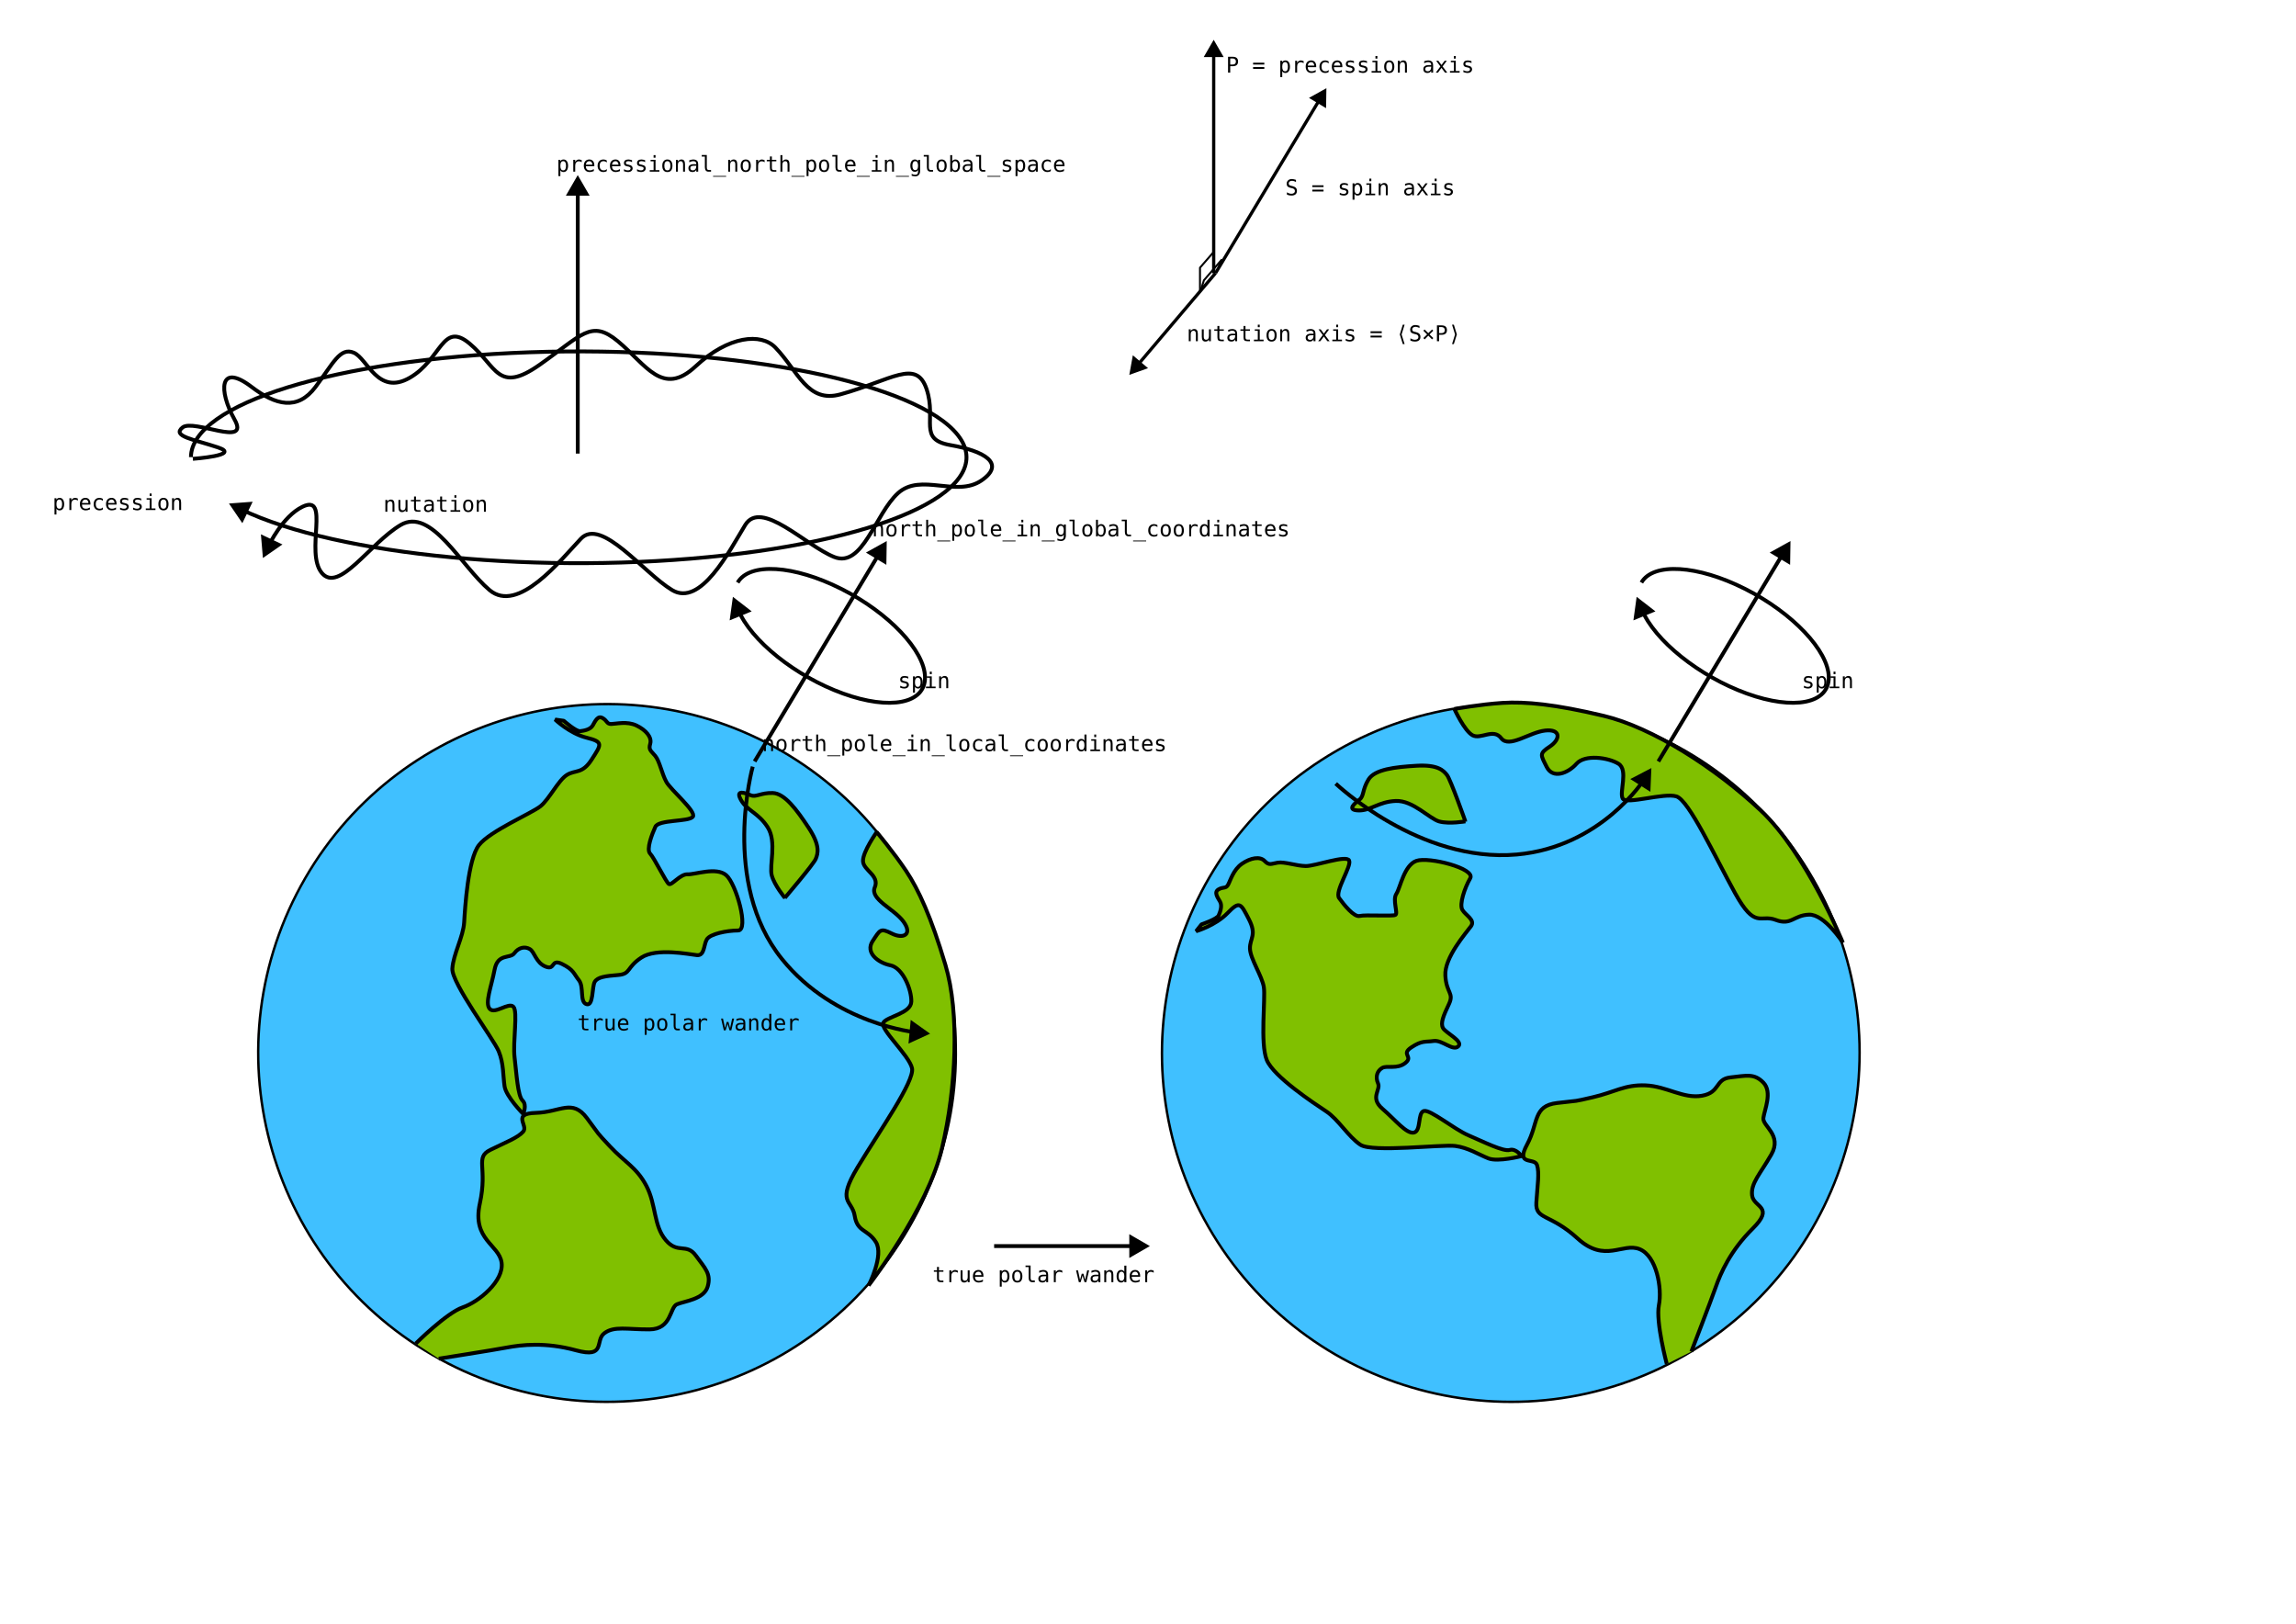
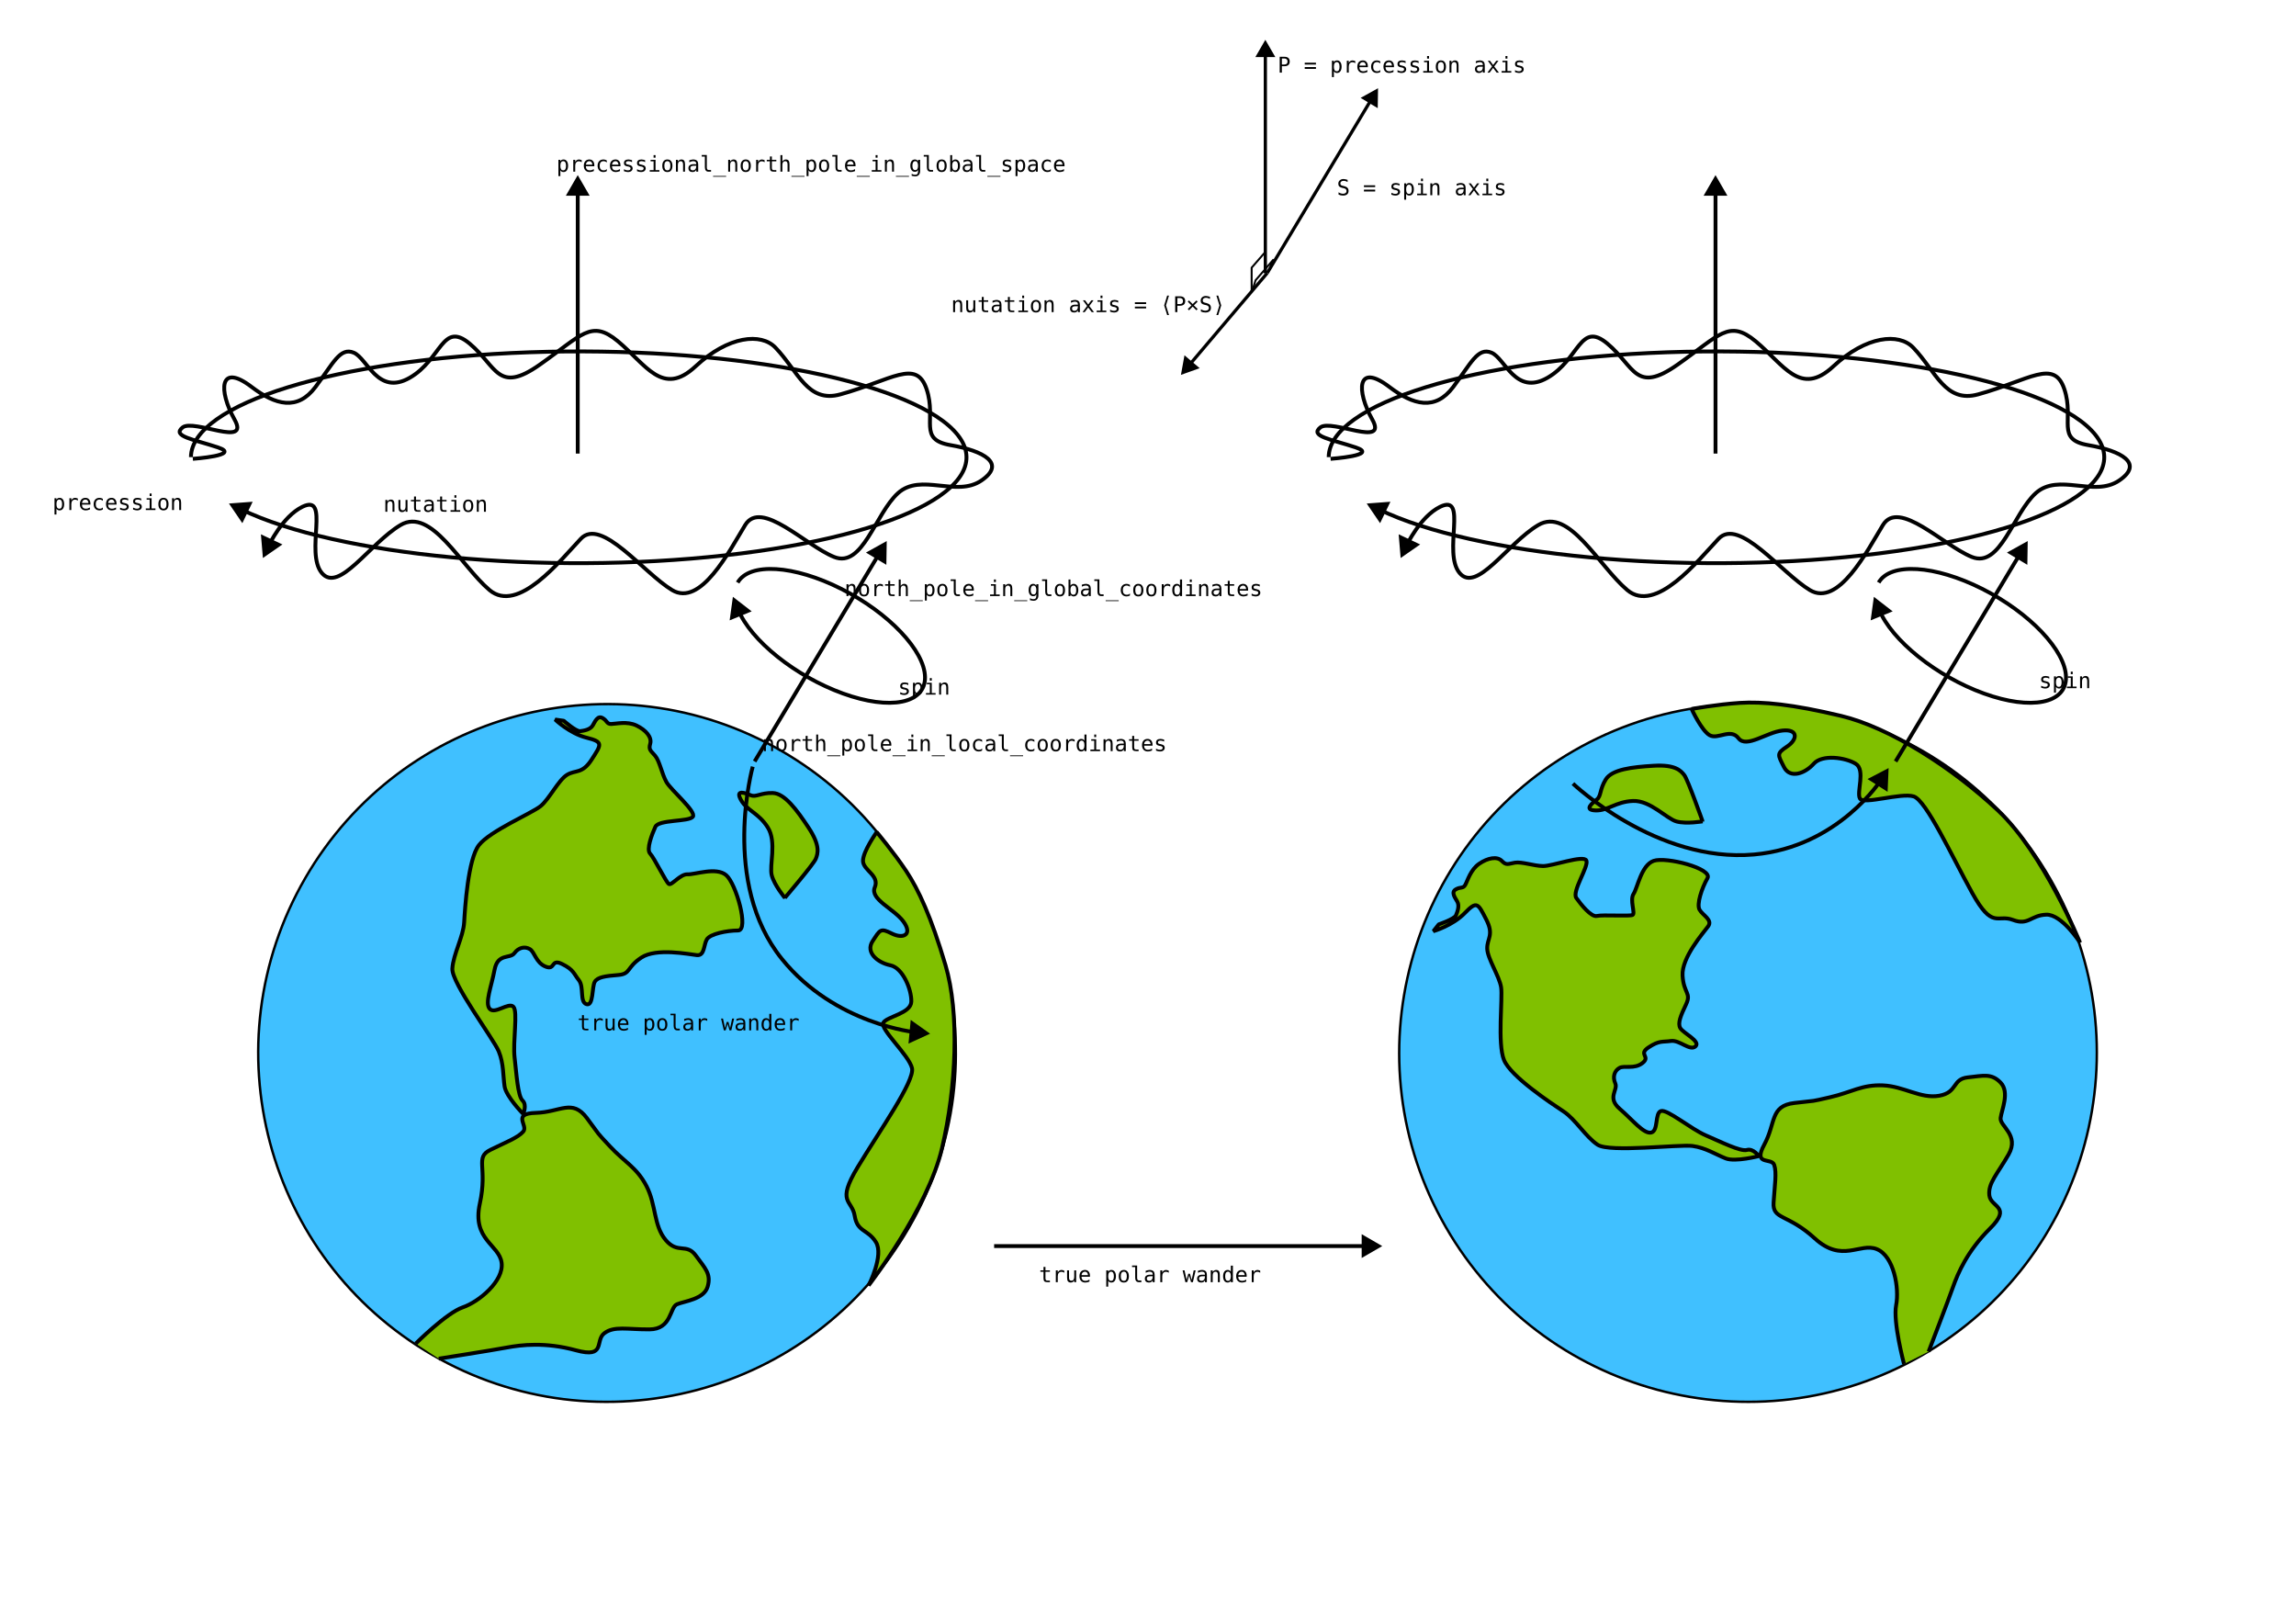
<svg xmlns="http://www.w3.org/2000/svg" width="297mm" height="210mm" viewBox="0 0 297 210" version="1.1" id="svg1" xml:space="preserve">
  <defs id="defs1">
    <marker style="overflow:visible" id="marker38" refX="0" refY="0" orient="auto-start-reverse" markerWidth="1" markerHeight="1" viewBox="0 0 1 1" preserveAspectRatio="xMidYMid">
      <path transform="scale(0.5)" style="fill:context-stroke;fill-rule:evenodd;stroke:context-stroke;stroke-width:1pt" d="M 5.77,0 -2.88,5 V -5 Z" id="path38" />
    </marker>
    <marker style="overflow:visible" id="marker30" refX="0" refY="0" orient="auto-start-reverse" markerWidth="1" markerHeight="1" viewBox="0 0 1 1" preserveAspectRatio="xMidYMid">
      <path transform="scale(0.5)" style="fill:context-stroke;fill-rule:evenodd;stroke:context-stroke;stroke-width:1pt" d="M 5.77,0 -2.88,5 V -5 Z" id="path30" />
    </marker>
    <marker style="overflow:visible" id="marker27" refX="0" refY="0" orient="auto-start-reverse" markerWidth="1" markerHeight="1" viewBox="0 0 1 1" preserveAspectRatio="xMidYMid">
      <path transform="scale(0.5)" style="fill:context-stroke;fill-rule:evenodd;stroke:context-stroke;stroke-width:1pt" d="M 5.77,0 -2.88,5 V -5 Z" id="path27" />
    </marker>
    <marker style="overflow:visible" id="marker8" refX="0" refY="0" orient="auto-start-reverse" markerWidth="1" markerHeight="1" viewBox="0 0 1 1" preserveAspectRatio="xMidYMid">
      <path transform="scale(0.5)" style="fill:context-stroke;fill-rule:evenodd;stroke:context-stroke;stroke-width:1pt" d="M 5.77,0 -2.88,5 V -5 Z" id="path8" />
    </marker>
    <marker style="overflow:visible" id="Triangle" refX="0" refY="0" orient="auto-start-reverse" markerWidth="1" markerHeight="1" viewBox="0 0 1 1" preserveAspectRatio="xMidYMid">
      <path transform="scale(0.5)" style="fill:context-stroke;fill-rule:evenodd;stroke:context-stroke;stroke-width:1pt" d="M 5.77,0 -2.88,5 V -5 Z" id="path135" />
    </marker>
  </defs>
  <g id="layer1">
-     <path style="fill:#40c0ff;fill-opacity:1;stroke:#000000;stroke-width:0.314;stroke-linejoin:bevel;stroke-dasharray:none" id="path18" d="M 56.038,215.579 A 45.115,45.115 0 0 1 101.227,170.538 45.115,45.115 0 0 1 146.269,215.726 45.115,45.115 0 0 1 101.081,260.769 45.115,45.115 0 0 1 56.038,215.581" transform="rotate(-30)" />
-     <path style="fill:#80c000;fill-opacity:1;stroke:#000000;stroke-width:0.5;stroke-linejoin:bevel;stroke-dasharray:none" d="m 215.606,176.405 c 0,0 -1.448,-5.431 -1.018,-7.608 0.43,-2.177 -0.287,-6.343 -2.492,-7.239 -2.205,-0.896 -4.471,1.858 -8.033,-1.388 -3.562,-3.247 -5.474,-2.384 -5.329,-4.637 0.145,-2.253 0.423,-3.86 0.082,-4.868 -0.341,-1.008 -2.796,0.168 -1.281,-2.635 1.515,-2.803 0.729,-5.001 3.886,-5.377 3.157,-0.377 1.864,-0.112 4.632,-0.746 2.768,-0.634 4.11,-1.65 6.829,-1.532 2.719,0.117 4.876,1.765 7.282,1.34 2.406,-0.425 1.648,-2.156 3.692,-2.373 2.045,-0.216 3.053,-0.557 4.25,0.68 1.197,1.238 0.119,3.547 -0.005,4.583 -0.125,1.036 2.47,2.19 1.031,4.708 -1.439,2.518 -2.676,3.715 -2.488,5.293 0.188,1.579 2.984,1.411 0.071,4.298 -2.913,2.887 -4.143,5.767 -4.782,7.582 -0.639,1.815 -3.148,8.326 -3.148,8.326" id="path19" />
-     <path style="fill:#80c000;fill-opacity:1;stroke:#000000;stroke-width:0.5;stroke-linejoin:bevel;stroke-dasharray:none" d="m 196.83,149.52 c 0,0 -3.039,0.79 -4.284,0.304 -1.245,-0.486 -2.608,-1.387 -4.306,-1.612 -1.697,-0.225 -10.703,0.876 -12.261,-0.153 -1.558,-1.029 -2.863,-3.289 -4.421,-4.317 -1.558,-1.029 -6.817,-4.501 -7.694,-6.646 -0.877,-2.145 -0.152,-7.987 -0.379,-9.424 -0.226,-1.436 -1.764,-3.682 -1.796,-4.989 -0.032,-1.307 0.924,-1.739 -0.133,-3.78 -1.058,-2.041 -1.176,-2.455 -2.761,-0.816 -1.585,1.638 -4.068,2.349 -4.068,2.349 l 0.695,-0.883 c 0,0 2.017,-0.682 2.222,-1.162 0.205,-0.48 0.486,-1.245 0.173,-1.787 -0.313,-0.542 -0.821,-1.213 -0.188,-1.579 0.633,-0.365 0.932,-0.056 1.227,-0.588 0.295,-0.532 0.677,-1.958 1.8,-2.727 1.123,-0.769 2.326,-0.981 2.924,-0.363 0.598,0.619 0.817,0.372 1.697,0.225 0.88,-0.146 2.41,0.417 3.627,0.437 1.217,0.021 5.289,-1.487 5.616,-0.711 0.327,0.775 -1.911,3.996 -1.299,4.848 0.612,0.852 1.927,2.503 2.664,2.319 0.737,-0.185 4.26,0.072 4.621,-0.137 0.362,-0.209 -0.397,-1.94 0.117,-2.719 0.514,-0.779 0.993,-3.707 2.596,-4.271 1.603,-0.564 7.682,0.989 6.962,2.248 -0.72,1.259 -1.435,3.36 -1.018,4.083 0.418,0.723 1.715,1.3 1.11,2.131 -0.605,0.831 -3.452,4.042 -3.312,6.372 0.14,2.33 1.162,2.222 0.457,3.714 -0.705,1.492 -1.115,2.452 -0.75,3.085 0.365,0.633 2.675,1.71 1.965,2.361 -0.709,0.65 -2.062,-0.858 -3.175,-0.698 -1.113,0.16 -1.502,-0.097 -2.896,0.829 -1.394,0.925 0.303,1.151 -0.768,2.01 -1.071,0.859 -2.368,0.282 -3.001,0.648 -0.633,0.365 -0.914,1.13 -0.535,1.996 0.379,0.866 -1.105,1.843 0.571,3.286 1.677,1.443 3.096,3.275 4.066,3.076 0.97,-0.199 0.455,-2.553 1.282,-2.789 0.828,-0.237 3.881,2.339 5.801,3.159 1.92,0.82 4.476,2.116 5.304,1.88 0.828,-0.237 1.544,0.796 1.544,0.796 z" id="path20" />
-     <path style="fill:#80c000;fill-opacity:1;stroke:#000000;stroke-width:0.5;stroke-linejoin:bevel;stroke-dasharray:none" d="m 188.132,91.693 c 0,0 1.281,2.811 2.345,3.401 1.064,0.591 2.702,-0.957 3.717,0.385 1.016,1.342 3.648,-0.78 5.692,-0.996 2.045,-0.216 1.986,1.143 0.592,2.069 -1.394,0.925 -1.199,1.054 -0.403,2.643 0.797,1.589 2.761,0.816 3.856,-0.419 1.095,-1.235 4.113,-0.808 5.425,0.002 1.311,0.81 0.081,3.689 0.551,4.503 0.47,0.814 5.331,-0.788 6.951,-0.277 1.621,0.511 4.954,7.746 7.578,12.499 2.623,4.753 3.249,2.704 5.259,3.472 2.01,0.768 2.302,-0.606 4.308,-0.679 2.006,-0.074 4.379,3.619 4.379,3.619 0,0 -4.706,-11.552 -10.623,-17.099 -5.917,-5.547 -14.005,-10.728 -20.297,-12.23 -6.292,-1.502 -10.172,-1.867 -13.093,-1.679 -2.921,0.188 -6.239,0.786 -6.239,0.786 z" id="path21" />
-     <path style="fill:#80c000;fill-opacity:1;stroke:#000000;stroke-width:0.5;stroke-linejoin:bevel;stroke-dasharray:none" d="m 189.555,106.233 c 0,0 -1.914,-5.403 -2.37,-5.984 -0.456,-0.581 -1.158,-1.38 -3.954,-1.212 -2.796,0.168 -5.397,0.464 -6.207,1.775 -0.81,1.311 -0.573,2.139 -1.154,2.594 -0.581,0.456 -1.742,1.367 -0.149,1.412 1.593,0.045 2.597,-1.138 4.837,-1.226 2.239,-0.088 4.347,2.311 5.631,2.655 1.283,0.344 3.366,-0.015 3.366,-0.015 z" id="path22" />
-     <path style="fill:none;stroke:#000000;stroke-width:0.5;stroke-linejoin:bevel;stroke-dasharray:none;stroke-dashoffset:0;marker-end:url(#marker30)" d="m 172.782,101.346 c 0,0 10.809,10.294 23.433,9.169 10.908,-0.972 16.447,-9.68 16.447,-9.68" id="path23" />
+     <path style="fill:#40c0ff;fill-opacity:1;stroke:#000000;stroke-width:0.314;stroke-linejoin:bevel;stroke-dasharray:none" id="path18" d="m 82.614,230.923 a 45.115,45.115 0 0 1 45.189,-45.042 45.115,45.115 0 0 1 45.042,45.188 45.115,45.115 0 0 1 -45.188,45.042 45.115,45.115 0 0 1 -45.043,-45.187" transform="rotate(-30)" />
+     <path style="fill:#80c000;fill-opacity:1;stroke:#000000;stroke-width:0.5;stroke-linejoin:bevel;stroke-dasharray:none" d="m 246.294,176.405 c 0,0 -1.448,-5.431 -1.018,-7.608 0.43,-2.177 -0.287,-6.343 -2.492,-7.239 -2.205,-0.896 -4.471,1.858 -8.033,-1.388 -3.562,-3.247 -5.474,-2.384 -5.329,-4.637 0.145,-2.253 0.423,-3.86 0.082,-4.868 -0.341,-1.008 -2.796,0.168 -1.281,-2.635 1.515,-2.803 0.729,-5.001 3.886,-5.377 3.157,-0.377 1.864,-0.112 4.632,-0.746 2.768,-0.634 4.11,-1.65 6.829,-1.532 2.719,0.117 4.876,1.765 7.282,1.34 2.406,-0.425 1.648,-2.156 3.692,-2.373 2.045,-0.216 3.053,-0.557 4.25,0.68 1.197,1.238 0.119,3.547 -0.005,4.583 -0.125,1.036 2.47,2.19 1.031,4.708 -1.439,2.518 -2.676,3.715 -2.488,5.293 0.188,1.579 2.984,1.411 0.071,4.298 -2.913,2.887 -4.143,5.767 -4.782,7.582 -0.639,1.815 -3.148,8.326 -3.148,8.326" id="path19" />
+     <path style="fill:#80c000;fill-opacity:1;stroke:#000000;stroke-width:0.5;stroke-linejoin:bevel;stroke-dasharray:none" d="m 227.518,149.52 c 0,0 -3.039,0.79 -4.284,0.304 -1.245,-0.486 -2.608,-1.387 -4.306,-1.612 -1.697,-0.225 -10.703,0.876 -12.261,-0.153 -1.558,-1.029 -2.863,-3.289 -4.421,-4.317 -1.558,-1.029 -6.817,-4.501 -7.694,-6.646 -0.877,-2.145 -0.152,-7.987 -0.379,-9.424 -0.226,-1.436 -1.764,-3.682 -1.796,-4.989 -0.032,-1.307 0.924,-1.739 -0.133,-3.78 -1.058,-2.041 -1.176,-2.455 -2.761,-0.816 -1.585,1.638 -4.068,2.349 -4.068,2.349 l 0.695,-0.883 c 0,0 2.017,-0.682 2.222,-1.162 0.205,-0.48 0.486,-1.245 0.173,-1.787 -0.313,-0.542 -0.821,-1.213 -0.188,-1.579 0.633,-0.365 0.932,-0.056 1.227,-0.588 0.295,-0.532 0.677,-1.958 1.8,-2.727 1.123,-0.769 2.326,-0.981 2.924,-0.363 0.598,0.619 0.817,0.372 1.697,0.225 0.88,-0.146 2.41,0.417 3.627,0.437 1.217,0.021 5.289,-1.487 5.616,-0.711 0.327,0.775 -1.911,3.996 -1.299,4.848 0.612,0.852 1.927,2.503 2.664,2.319 0.737,-0.185 4.26,0.072 4.621,-0.137 0.362,-0.209 -0.397,-1.94 0.117,-2.719 0.514,-0.779 0.993,-3.707 2.596,-4.271 1.603,-0.564 7.682,0.989 6.962,2.248 -0.72,1.259 -1.435,3.36 -1.018,4.083 0.418,0.723 1.715,1.3 1.11,2.131 -0.605,0.831 -3.452,4.042 -3.312,6.372 0.14,2.33 1.162,2.222 0.457,3.714 -0.705,1.492 -1.115,2.452 -0.75,3.085 0.365,0.633 2.675,1.71 1.965,2.361 -0.709,0.65 -2.062,-0.858 -3.175,-0.698 -1.113,0.16 -1.502,-0.097 -2.896,0.829 -1.394,0.925 0.303,1.151 -0.768,2.01 -1.071,0.859 -2.368,0.282 -3.001,0.648 -0.633,0.365 -0.914,1.13 -0.535,1.996 0.379,0.866 -1.105,1.843 0.571,3.286 1.677,1.443 3.096,3.275 4.066,3.076 0.97,-0.199 0.455,-2.553 1.282,-2.789 0.828,-0.237 3.881,2.339 5.801,3.159 1.92,0.82 4.476,2.116 5.304,1.88 0.828,-0.237 1.544,0.796 1.544,0.796 z" id="path20" />
+     <path style="fill:#80c000;fill-opacity:1;stroke:#000000;stroke-width:0.5;stroke-linejoin:bevel;stroke-dasharray:none" d="m 218.819,91.693 c 0,0 1.281,2.811 2.345,3.401 1.064,0.591 2.702,-0.957 3.717,0.385 1.016,1.342 3.648,-0.78 5.692,-0.996 2.045,-0.216 1.986,1.143 0.592,2.069 -1.394,0.925 -1.199,1.054 -0.403,2.643 0.797,1.589 2.761,0.816 3.856,-0.419 1.095,-1.235 4.113,-0.808 5.425,0.002 1.311,0.81 0.081,3.689 0.551,4.503 0.47,0.814 5.331,-0.788 6.951,-0.277 1.621,0.511 4.954,7.746 7.578,12.499 2.623,4.753 3.249,2.704 5.259,3.472 2.01,0.768 2.302,-0.606 4.308,-0.679 2.006,-0.074 4.379,3.619 4.379,3.619 0,0 -4.706,-11.552 -10.623,-17.099 -5.917,-5.547 -14.005,-10.728 -20.297,-12.23 -6.292,-1.502 -10.172,-1.867 -13.093,-1.679 -2.921,0.188 -6.239,0.786 -6.239,0.786 z" id="path21" />
+     <path style="fill:#80c000;fill-opacity:1;stroke:#000000;stroke-width:0.5;stroke-linejoin:bevel;stroke-dasharray:none" d="m 220.243,106.233 c 0,0 -1.914,-5.403 -2.37,-5.984 -0.456,-0.581 -1.158,-1.38 -3.954,-1.212 -2.796,0.168 -5.397,0.464 -6.207,1.775 -0.81,1.311 -0.573,2.139 -1.154,2.594 -0.581,0.456 -1.742,1.367 -0.149,1.412 1.593,0.045 2.597,-1.138 4.837,-1.226 2.239,-0.088 4.347,2.311 5.631,2.655 1.283,0.344 3.366,-0.015 3.366,-0.015 z" id="path22" />
+     <path style="fill:none;stroke:#000000;stroke-width:0.5;stroke-linejoin:bevel;stroke-dasharray:none;stroke-dashoffset:0;marker-end:url(#marker30)" d="m 203.469,101.346 c 0,0 10.809,10.294 23.433,9.169 10.908,-0.972 16.447,-9.68 16.447,-9.68" id="path23" />
    <path style="fill:#40c0ff;stroke:#000000;stroke-width:0.314;stroke-linejoin:bevel;stroke-dasharray:none;fill-opacity:1" id="path1" d="M 90.98,78.603 A 45.115,45.115 0 0 1 136.169,33.562 45.115,45.115 0 0 1 181.211,78.75 45.115,45.115 0 0 1 136.023,123.793 45.115,45.115 0 0 1 90.98,78.605" transform="rotate(30)" />
    <path style="fill:#80c000;stroke:#000000;stroke-width:0.5;stroke-linejoin:bevel;stroke-dasharray:none;fill-opacity:1" d="m 53.781,173.769 c 0,0 3.979,-3.97 6.08,-4.686 2.101,-0.716 5.349,-3.42 5.023,-5.778 -0.326,-2.358 -3.845,-2.943 -2.814,-7.651 1.031,-4.708 -0.673,-5.933 1.351,-6.933 2.024,-1.001 3.554,-1.564 4.257,-2.363 0.703,-0.8 -1.543,-2.337 1.642,-2.427 3.185,-0.089 4.695,-1.869 6.6,0.677 1.905,2.546 1.029,1.558 2.962,3.638 1.933,2.08 3.483,2.734 4.741,5.148 1.258,2.414 0.909,5.105 2.481,6.976 1.571,1.871 2.691,0.349 3.901,2.011 1.21,1.663 2.009,2.365 1.536,4.02 -0.473,1.655 -3.012,1.877 -3.972,2.287 -0.96,0.41 -0.662,3.234 -3.562,3.247 -2.9,0.013 -4.555,-0.46 -5.828,0.492 -1.273,0.952 0.27,3.29 -3.687,2.21 -3.957,-1.079 -7.066,-0.705 -8.958,-0.351 -1.892,0.354 -8.784,1.437 -8.784,1.437" id="path2" />
    <path style="fill:#80c000;stroke:#000000;stroke-width:0.5;stroke-linejoin:bevel;stroke-dasharray:none;fill-opacity:1" d="m 67.675,144.067 c 0,0 -2.204,-2.237 -2.405,-3.558 -0.201,-1.321 -0.103,-2.952 -0.757,-4.535 -0.653,-1.582 -6.11,-8.831 -5.999,-10.695 0.112,-1.864 1.417,-4.124 1.528,-5.988 0.112,-1.864 0.489,-8.154 1.909,-9.986 1.419,-1.832 6.841,-4.125 7.972,-5.04 1.13,-0.914 2.307,-3.369 3.423,-4.05 1.116,-0.681 1.968,-0.069 3.207,-2.005 1.239,-1.936 1.538,-2.246 -0.674,-2.799 -2.211,-0.554 -4.068,-2.349 -4.068,-2.349 l 1.113,0.16 c 0,0 1.599,1.405 2.117,1.343 0.518,-0.062 1.321,-0.201 1.635,-0.744 0.313,-0.542 0.64,-1.318 1.273,-0.952 0.633,0.365 0.514,0.779 1.123,0.769 0.609,-0.01 2.034,-0.392 3.262,0.196 1.227,0.588 2.013,1.524 1.776,2.351 -0.237,0.828 0.087,0.894 0.653,1.582 0.567,0.689 0.844,2.295 1.435,3.36 0.591,1.064 3.932,3.837 3.424,4.508 -0.508,0.671 -4.416,0.343 -4.848,1.299 -0.431,0.956 -1.204,2.921 -0.676,3.467 0.528,0.546 2.068,3.725 2.429,3.934 0.362,0.209 1.482,-1.314 2.414,-1.258 0.932,0.056 3.707,-0.993 4.997,0.113 1.29,1.106 2.985,7.147 1.535,7.153 -1.45,0.006 -3.627,0.437 -4.045,1.16 -0.418,0.723 -0.268,2.135 -1.291,2.027 -1.022,-0.108 -5.226,-0.968 -7.174,0.318 -1.948,1.286 -1.343,2.117 -2.988,2.252 -1.645,0.135 -2.681,0.26 -3.046,0.893 -0.365,0.633 -0.144,3.171 -1.062,2.882 -0.918,-0.289 -0.288,-2.215 -0.983,-3.099 -0.695,-0.883 -0.667,-1.349 -2.166,-2.094 -1.499,-0.745 -0.845,0.838 -2.125,0.34 -1.28,-0.498 -1.429,-1.91 -2.061,-2.275 -0.633,-0.365 -1.436,-0.226 -1.996,0.535 -0.56,0.761 -2.149,-0.035 -2.56,2.138 -0.411,2.173 -1.288,4.318 -0.631,5.059 0.657,0.741 2.438,-0.882 3.057,-0.284 0.619,0.598 -0.085,4.531 0.165,6.604 0.25,2.073 0.405,4.935 1.024,5.533 0.619,0.598 0.083,1.735 0.083,1.735 z" id="path3" />
    <path style="fill:#80c000;fill-opacity:1;stroke:#000000;stroke-width:0.5;stroke-linejoin:bevel;stroke-dasharray:none" d="m 113.406,107.62 c 0,0 -1.794,2.515 -1.773,3.732 0.021,1.217 2.18,1.861 1.525,3.412 -0.654,1.551 2.499,2.769 3.709,4.431 1.21,1.663 0.003,2.292 -1.496,1.547 -1.498,-0.745 -1.512,-0.512 -2.49,0.973 -0.978,1.485 0.674,2.799 2.291,3.13 1.617,0.331 2.757,3.158 2.711,4.699 -0.046,1.54 -3.155,1.915 -3.624,2.729 -0.47,0.814 3.347,4.223 3.715,5.881 0.368,1.659 -4.231,8.164 -7.035,12.812 -2.804,4.648 -0.718,4.166 -0.378,6.29 0.34,2.125 1.676,1.691 2.743,3.391 1.067,1.701 -0.944,5.602 -0.944,5.602 0,0 7.651,-9.852 9.496,-17.749 1.845,-7.897 2.288,-17.492 0.443,-23.692 -1.845,-6.2 -3.469,-9.743 -5.093,-12.178 -1.624,-2.436 -3.8,-5.01 -3.8,-5.01 z" id="path4" />
    <path style="fill:#80c000;stroke:#000000;stroke-width:0.5;stroke-linejoin:bevel;stroke-dasharray:none;fill-opacity:1" d="m 101.526,116.123 c 0,0 3.722,-4.359 3.997,-5.044 0.275,-0.685 0.616,-1.693 -0.927,-4.031 -1.543,-2.337 -3.1,-4.442 -4.641,-4.487 -1.54,-0.046 -2.139,0.573 -2.824,0.298 -0.685,-0.275 -2.055,-0.825 -1.297,0.577 0.758,1.402 2.284,1.68 3.48,3.576 1.196,1.896 0.172,4.921 0.516,6.204 0.344,1.283 1.696,2.908 1.696,2.908 z" id="path5" />
    <path style="fill:none;stroke:#000000;stroke-width:0.5;stroke-linejoin:bevel;stroke-dasharray:none;marker-end:url(#Triangle)" d="M 97.612,98.481 113.791,71.498" id="path6" />
    <path style="fill:none;stroke:#000000;stroke-width:0.5;stroke-linejoin:bevel;stroke-dasharray:none;marker-end:url(#marker8)" id="path7" d="m 120.308,17.539 a 13.778,6.054 0 0 1 12.024,-5.995 13.778,6.054 0 0 1 15.08,4.466 13.778,6.054 0 0 1 -8.136,7.146 13.778,6.054 0 0 1 -17.177,-2.624" transform="rotate(30)" />
    <path style="fill:none;stroke:#000000;stroke-width:0.5;stroke-linejoin:bevel;stroke-dasharray:none;marker-end:url(#marker8)" id="path24" d="M 24.7,59.121 A 50.157,13.693 0 0 1 68.472,45.562 50.157,13.693 0 0 1 123.368,55.664 50.157,13.693 0 0 1 93.749,71.828 50.157,13.693 0 0 1 31.218,65.893" />
    <path style="fill:none;stroke:#000000;stroke-width:0.5;stroke-linejoin:bevel;stroke-dasharray:none;stroke-dashoffset:0;marker-end:url(#marker27)" d="m 74.735,58.661 c 0,-34.236 0,-34.236 0,-34.236" id="path26" />
-     <text xml:space="preserve" style="font-size:2.807px;line-height:normal;font-family:'DejaVu Sans Mono';-inkscape-font-specification:'DejaVu Sans Mono';text-decoration-color:#000000;writing-mode:lr-tb;direction:ltr;text-anchor:middle;fill:#000000;fill-opacity:1;stroke:none;stroke-width:0.5;stroke-linejoin:bevel;stroke-dasharray:none;stroke-dashoffset:0;stroke-opacity:1" x="144.04" y="69.365" id="text28">
-       <tspan style="fill:#000000;fill-opacity:1;stroke:none;stroke-width:0.5;stroke-opacity:1" x="144.04" y="69.365" id="tspan31">north_pole_in_global_coordinates</tspan>
+     <text xml:space="preserve" style="font-size:2.807px;line-height:normal;font-family:'DejaVu Sans Mono';-inkscape-font-specification:'DejaVu Sans Mono';text-decoration-color:#000000;writing-mode:lr-tb;direction:ltr;text-anchor:middle;fill:#000000;fill-opacity:1;stroke:none;stroke-width:0.5;stroke-linejoin:bevel;stroke-dasharray:none;stroke-dashoffset:0;stroke-opacity:1" x="140.491" y="77.089" id="text28">
+       <tspan style="fill:#000000;fill-opacity:1;stroke:none;stroke-width:0.5;stroke-opacity:1" x="140.491" y="77.089" id="tspan31">north_pole_in_global_coordinates</tspan>
    </text>
    <path style="fill:none;stroke:#000000;stroke-width:0.5;stroke-linejoin:bevel;stroke-dasharray:none;stroke-dashoffset:0;marker-end:url(#marker30)" d="m 97.371,99.153 c 0,0 -4.183,15.015 3.776,24.878 6.859,8.5 17.399,9.493 17.399,9.493" id="path29" />
    <text xml:space="preserve" style="font-size:2.807px;line-height:normal;font-family:'DejaVu Sans Mono';-inkscape-font-specification:'DejaVu Sans Mono';text-decoration-color:#000000;writing-mode:lr-tb;direction:ltr;text-anchor:middle;fill:#000000;fill-opacity:1;stroke:none;stroke-width:0.5;stroke-linejoin:bevel;stroke-dasharray:none;stroke-dashoffset:0;stroke-opacity:1" x="128.968" y="97.146" id="text33">
      <tspan style="fill:#000000;fill-opacity:1;stroke:none;stroke-width:0.5;stroke-opacity:1" x="128.968" y="97.146" id="tspan33">north_pole_in_local_coordinates</tspan>
    </text>
    <text xml:space="preserve" style="font-size:2.807px;line-height:normal;font-family:'DejaVu Sans Mono';-inkscape-font-specification:'DejaVu Sans Mono';text-decoration-color:#000000;writing-mode:lr-tb;direction:ltr;text-anchor:middle;fill:#000000;fill-opacity:1;stroke:none;stroke-width:0.5;stroke-linejoin:bevel;stroke-dasharray:none;stroke-dashoffset:0;stroke-opacity:1" x="93.271" y="133.261" id="text34">
      <tspan style="fill:#000000;fill-opacity:1;stroke:none;stroke-width:0.5;stroke-opacity:1" x="93.271" y="133.261" id="tspan34">true polar wander</tspan>
    </text>
-     <text xml:space="preserve" style="font-size:2.807px;line-height:normal;font-family:'DejaVu Sans Mono';-inkscape-font-specification:'DejaVu Sans Mono';text-decoration-color:#000000;writing-mode:lr-tb;direction:ltr;text-anchor:middle;fill:#000000;fill-opacity:1;stroke:none;stroke-width:0.5;stroke-linejoin:bevel;stroke-dasharray:none;stroke-dashoffset:0;stroke-opacity:1" x="123.75" y="89.004" id="text35">
-       <tspan style="fill:#000000;fill-opacity:1;stroke:none;stroke-width:0.5;stroke-opacity:1" x="123.75" y="89.004" id="tspan35">spin</tspan>
+     <text xml:space="preserve" style="font-size:2.807px;line-height:normal;font-family:'DejaVu Sans Mono';-inkscape-font-specification:'DejaVu Sans Mono';text-decoration-color:#000000;writing-mode:lr-tb;direction:ltr;text-anchor:middle;fill:#000000;fill-opacity:1;stroke:none;stroke-width:0.5;stroke-linejoin:bevel;stroke-dasharray:none;stroke-dashoffset:0;stroke-opacity:1" x="123.75" y="89.839" id="text35">
+       <tspan style="fill:#000000;fill-opacity:1;stroke:none;stroke-width:0.5;stroke-opacity:1" x="123.75" y="89.839" id="tspan35">spin</tspan>
    </text>
    <text xml:space="preserve" style="font-size:2.807px;line-height:normal;font-family:'DejaVu Sans Mono';-inkscape-font-specification:'DejaVu Sans Mono';text-decoration-color:#000000;writing-mode:lr-tb;direction:ltr;text-anchor:middle;fill:#000000;fill-opacity:1;stroke:none;stroke-width:0.5;stroke-linejoin:bevel;stroke-dasharray:none;stroke-dashoffset:0;stroke-opacity:1" x="109.136" y="22.202" id="text36">
      <tspan style="fill:#000000;fill-opacity:1;stroke:none;stroke-width:0.5;stroke-opacity:1" x="109.136" y="22.202" id="tspan36">precessional_north_pole_in_global_space</tspan>
    </text>
    <text xml:space="preserve" style="font-size:2.807px;line-height:normal;font-family:'DejaVu Sans Mono';-inkscape-font-specification:'DejaVu Sans Mono';text-decoration-color:#000000;writing-mode:lr-tb;direction:ltr;text-anchor:middle;fill:#000000;fill-opacity:1;stroke:none;stroke-width:0.5;stroke-linejoin:bevel;stroke-dasharray:none;stroke-dashoffset:0;stroke-opacity:1" x="19.457" y="65.965" id="text37">
      <tspan style="fill:#000000;fill-opacity:1;stroke:none;stroke-width:0.5;stroke-opacity:1" x="19.457" y="65.965" id="tspan37">precession</tspan>
    </text>
    <path style="fill:none;fill-opacity:1;stroke:#000000;stroke-width:0.5;stroke-linejoin:bevel;stroke-dasharray:none;stroke-dashoffset:0;stroke-opacity:1;marker-end:url(#marker38)" d="m 24.947,59.341 c 0,0 6.347,-0.443 3.248,-1.476 -3.1,-1.033 -6.02,-1.434 -4.576,-2.583 1.438,-1.144 8.783,2.657 6.716,-1.033 -2.067,-3.69 -2.019,-7.433 2.214,-4.207 3.1,2.362 5.938,3.109 8.266,-1e-6 2.288,-3.056 3.174,-5.166 4.945,-4.428 1.771,0.738 3.1,5.609 7.233,3.248 4.133,-2.362 4.207,-7.381 7.75,-4.428 3.543,2.952 3.617,6.569 9.078,2.731 5.462,-3.838 6.643,-5.905 10.112,-3.026 3.624,3.008 5.757,7.233 10.038,3.248 4.281,-3.986 8.488,-4.355 10.333,-2.436 2.953,3.071 4.133,7.233 8.414,6.052 6.627,-1.828 9.816,-4.65 11.145,-0.664 1.329,3.986 -1.181,6.495 3.1,7.233 4.281,0.738 7.233,2.362 3.986,4.576 -3.248,2.214 -7.824,-1.033 -10.776,1.624 -2.952,2.657 -4.576,9.743 -8.266,8.266 -3.69,-1.476 -9.447,-7.528 -11.514,-4.133 -2.067,3.395 -5.757,10.628 -9.447,8.414 -3.69,-2.214 -9.152,-9.447 -11.809,-6.643 -2.657,2.805 -8.119,9.743 -11.809,6.643 -3.69,-3.1 -7.528,-10.776 -11.514,-8.414 -3.986,2.362 -7.971,8.857 -10.185,6.2 -2.214,-2.657 1.137,-10.333 -2.509,-8.562 -2.583,1.255 -4.355,5.019 -4.355,5.019" id="path37" />
    <text xml:space="preserve" style="font-size:2.807px;line-height:normal;font-family:'DejaVu Sans Mono';-inkscape-font-specification:'DejaVu Sans Mono';text-decoration-color:#000000;writing-mode:lr-tb;direction:ltr;text-anchor:middle;fill:#000000;fill-opacity:1;stroke:none;stroke-width:0.5;stroke-linejoin:bevel;stroke-dasharray:none;stroke-dashoffset:0;stroke-opacity:1" x="60.568" y="66.186" id="text38">
      <tspan style="fill:#000000;fill-opacity:1;stroke:none;stroke-width:0.5;stroke-opacity:1" x="60.568" y="66.186" id="tspan38">nutation</tspan>
    </text>
-     <path style="fill:none;stroke:#000000;stroke-width:0.419;stroke-linejoin:bevel;stroke-dasharray:none;marker-end:url(#Triangle)" d="M 157.243,35.317 170.811,12.687" id="path39" />
-     <path style="fill:none;stroke:#000000;stroke-width:0.419;stroke-linejoin:bevel;stroke-dasharray:none;stroke-dashoffset:0;marker-end:url(#marker27)" d="m 156.998,35.347 c 0,-28.712 0,-28.712 0,-28.712" id="path40" />
-     <path style="fill:none;stroke:#000000;stroke-width:0.419;stroke-linejoin:bevel;stroke-dasharray:none;marker-end:url(#Triangle)" d="m 157.243,35.317 -10.201,12.034" id="path41" />
-     <text xml:space="preserve" style="font-size:2.807px;line-height:normal;font-family:'DejaVu Sans Mono';-inkscape-font-specification:'DejaVu Sans Mono';text-decoration-color:#000000;writing-mode:lr-tb;direction:ltr;fill:#000000;fill-opacity:1;stroke:none;stroke-width:0.5;stroke-linejoin:bevel;stroke-dasharray:none;stroke-dashoffset:0;stroke-opacity:1" x="166.251" y="25.247" id="text41">
-       <tspan style="font-size:2.807px;line-height:normal;font-family:'DejaVu Sans Mono';-inkscape-font-specification:'DejaVu Sans Mono';text-decoration-color:#000000;writing-mode:lr-tb;direction:ltr;fill:#000000;fill-opacity:1;stroke:none;stroke-width:0.5;stroke-linejoin:bevel;stroke-dasharray:none;stroke-dashoffset:0;stroke-opacity:1" x="166.251" y="25.247" id="tspan41">S = spin axis</tspan>
+     <path style="fill:none;stroke:#000000;stroke-width:0.419;stroke-linejoin:bevel;stroke-dasharray:none;marker-end:url(#Triangle)" d="M 163.923,35.317 177.492,12.687" id="path39" />
+     <path style="fill:none;stroke:#000000;stroke-width:0.419;stroke-linejoin:bevel;stroke-dasharray:none;stroke-dashoffset:0;marker-end:url(#marker27)" d="m 163.679,35.347 c 0,-28.712 0,-28.712 0,-28.712" id="path40" />
+     <path style="fill:none;stroke:#000000;stroke-width:0.419;stroke-linejoin:bevel;stroke-dasharray:none;marker-end:url(#Triangle)" d="m 163.923,35.317 -10.201,12.034" id="path41" />
+     <text xml:space="preserve" style="font-size:2.807px;line-height:normal;font-family:'DejaVu Sans Mono';-inkscape-font-specification:'DejaVu Sans Mono';text-decoration-color:#000000;writing-mode:lr-tb;direction:ltr;fill:#000000;fill-opacity:1;stroke:none;stroke-width:0.5;stroke-linejoin:bevel;stroke-dasharray:none;stroke-dashoffset:0;stroke-opacity:1" x="172.931" y="25.247" id="text41">
+       <tspan style="font-size:2.807px;line-height:normal;font-family:'DejaVu Sans Mono';-inkscape-font-specification:'DejaVu Sans Mono';text-decoration-color:#000000;writing-mode:lr-tb;direction:ltr;fill:#000000;fill-opacity:1;stroke:none;stroke-width:0.5;stroke-linejoin:bevel;stroke-dasharray:none;stroke-dashoffset:0;stroke-opacity:1" x="172.931" y="25.247" id="tspan41">S = spin axis</tspan>
    </text>
-     <text xml:space="preserve" style="font-size:2.807px;line-height:normal;font-family:'DejaVu Sans Mono';-inkscape-font-specification:'DejaVu Sans Mono';text-decoration-color:#000000;writing-mode:lr-tb;direction:ltr;fill:#000000;fill-opacity:1;stroke:none;stroke-width:0.5;stroke-linejoin:bevel;stroke-dasharray:none;stroke-dashoffset:0;stroke-opacity:1" x="158.591" y="9.389" id="text42">
-       <tspan style="font-size:2.807px;line-height:normal;font-family:'DejaVu Sans Mono';-inkscape-font-specification:'DejaVu Sans Mono';text-decoration-color:#000000;writing-mode:lr-tb;direction:ltr;fill:#000000;fill-opacity:1;stroke:none;stroke-width:0.5;stroke-linejoin:bevel;stroke-dasharray:none;stroke-dashoffset:0;stroke-opacity:1" x="158.591" y="9.389" id="tspan42">P = precession axis</tspan>
+     <text xml:space="preserve" style="font-size:2.807px;line-height:normal;font-family:'DejaVu Sans Mono';-inkscape-font-specification:'DejaVu Sans Mono';text-decoration-color:#000000;writing-mode:lr-tb;direction:ltr;fill:#000000;fill-opacity:1;stroke:none;stroke-width:0.5;stroke-linejoin:bevel;stroke-dasharray:none;stroke-dashoffset:0;stroke-opacity:1" x="165.271" y="9.389" id="text42">
+       <tspan style="font-size:2.807px;line-height:normal;font-family:'DejaVu Sans Mono';-inkscape-font-specification:'DejaVu Sans Mono';text-decoration-color:#000000;writing-mode:lr-tb;direction:ltr;fill:#000000;fill-opacity:1;stroke:none;stroke-width:0.5;stroke-linejoin:bevel;stroke-dasharray:none;stroke-dashoffset:0;stroke-opacity:1" x="165.271" y="9.389" id="tspan42">P = precession axis</tspan>
    </text>
-     <text xml:space="preserve" style="font-size:2.807px;line-height:normal;font-family:'DejaVu Sans Mono';-inkscape-font-specification:'DejaVu Sans Mono';text-decoration-color:#000000;writing-mode:lr-tb;direction:ltr;fill:#000000;fill-opacity:1;stroke:none;stroke-width:0.5;stroke-linejoin:bevel;stroke-dasharray:none;stroke-dashoffset:0;stroke-opacity:1" x="153.508" y="44.129" id="text43">
-       <tspan style="font-size:2.807px;line-height:normal;font-family:'DejaVu Sans Mono';-inkscape-font-specification:'DejaVu Sans Mono';text-decoration-color:#000000;writing-mode:lr-tb;direction:ltr;fill:#000000;fill-opacity:1;stroke:none;stroke-width:0.5;stroke-linejoin:bevel;stroke-dasharray:none;stroke-dashoffset:0;stroke-opacity:1" x="153.508" y="44.129" id="tspan43">nutation axis = ⟨S×P⟩</tspan>
+     <text xml:space="preserve" style="font-size:2.807px;line-height:normal;font-family:'DejaVu Sans Mono';-inkscape-font-specification:'DejaVu Sans Mono';text-decoration-color:#000000;writing-mode:lr-tb;direction:ltr;fill:#000000;fill-opacity:1;stroke:none;stroke-width:0.5;stroke-linejoin:bevel;stroke-dasharray:none;stroke-dashoffset:0;stroke-opacity:1" x="123.029" y="40.371" id="text43">
+       <tspan style="font-size:2.807px;line-height:normal;font-family:'DejaVu Sans Mono';-inkscape-font-specification:'DejaVu Sans Mono';text-decoration-color:#000000;writing-mode:lr-tb;direction:ltr;fill:#000000;fill-opacity:1;stroke:none;stroke-width:0.5;stroke-linejoin:bevel;stroke-dasharray:none;stroke-dashoffset:0;stroke-opacity:1" x="123.029" y="40.371" id="tspan43">nutation axis = ⟨P×S⟩</tspan>
    </text>
-     <path style="fill:none;fill-opacity:1;stroke:#000000;stroke-width:0.252;stroke-linejoin:bevel;stroke-dasharray:none;stroke-dashoffset:0;stroke-opacity:1" d="m 155.226,37.684 v -3.064 l 1.751,-2.013" id="path43" />
-     <path style="fill:none;fill-opacity:1;stroke:#000000;stroke-width:0.252;stroke-linejoin:bevel;stroke-dasharray:none;stroke-dashoffset:0;stroke-opacity:1" d="m 155.362,37.452 0.371,-1.201 2.335,-2.706 -0.416,0.998" id="path44" />
-     <path style="fill:none;stroke:#000000;stroke-width:0.5;stroke-linejoin:bevel;stroke-dasharray:none;marker-end:url(#Triangle)" d="M 214.517,98.481 230.696,71.498" id="path14" />
-     <path style="fill:none;stroke:#000000;stroke-width:0.5;stroke-linejoin:bevel;stroke-dasharray:none;marker-end:url(#marker8)" id="path15" d="m 221.551,-40.913 a 13.778,6.054 0 0 1 12.024,-5.995 13.778,6.054 0 0 1 15.08,4.466 13.778,6.054 0 0 1 -8.136,7.146 13.778,6.054 0 0 1 -17.177,-2.624" transform="rotate(30)" />
-     <text xml:space="preserve" style="font-size:2.807px;line-height:normal;font-family:'DejaVu Sans Mono';-inkscape-font-specification:'DejaVu Sans Mono';text-decoration-color:#000000;writing-mode:lr-tb;direction:ltr;text-anchor:middle;fill:#000000;fill-opacity:1;stroke:none;stroke-width:0.5;stroke-linejoin:bevel;stroke-dasharray:none;stroke-dashoffset:0;stroke-opacity:1" x="240.654" y="89.004" id="text17">
-       <tspan style="fill:#000000;fill-opacity:1;stroke:none;stroke-width:0.5;stroke-opacity:1" x="240.654" y="89.004" id="tspan17">spin</tspan>
+     <path style="fill:none;fill-opacity:1;stroke:#000000;stroke-width:0.252;stroke-linejoin:bevel;stroke-dasharray:none;stroke-dashoffset:0;stroke-opacity:1" d="m 161.907,37.684 v -3.064 l 1.751,-2.013" id="path43" />
+     <path style="fill:none;fill-opacity:1;stroke:#000000;stroke-width:0.252;stroke-linejoin:bevel;stroke-dasharray:none;stroke-dashoffset:0;stroke-opacity:1" d="m 162.042,37.452 0.371,-1.201 2.335,-2.706 -0.416,0.998" id="path44" />
+     <path style="fill:none;stroke:#000000;stroke-width:0.5;stroke-linejoin:bevel;stroke-dasharray:none;marker-end:url(#Triangle)" d="M 245.204,98.481 261.383,71.498" id="path14" />
+     <path style="fill:none;stroke:#000000;stroke-width:0.5;stroke-linejoin:bevel;stroke-dasharray:none;marker-end:url(#marker8)" id="path15" d="m 248.127,-56.257 a 13.778,6.054 0 0 1 12.024,-5.995 13.778,6.054 0 0 1 15.08,4.466 13.778,6.054 0 0 1 -8.136,7.146 13.778,6.054 0 0 1 -17.177,-2.624" transform="rotate(30)" />
+     <text xml:space="preserve" style="font-size:2.807px;line-height:normal;font-family:'DejaVu Sans Mono';-inkscape-font-specification:'DejaVu Sans Mono';text-decoration-color:#000000;writing-mode:lr-tb;direction:ltr;text-anchor:middle;fill:#000000;fill-opacity:1;stroke:none;stroke-width:0.5;stroke-linejoin:bevel;stroke-dasharray:none;stroke-dashoffset:0;stroke-opacity:1" x="271.342" y="89.004" id="text17">
+       <tspan style="fill:#000000;fill-opacity:1;stroke:none;stroke-width:0.5;stroke-opacity:1" x="271.342" y="89.004" id="tspan17">spin</tspan>
    </text>
-     <path style="fill:#40c0ff;stroke:#000000;stroke-width:0.5;stroke-linejoin:bevel;stroke-dasharray:none;marker-end:url(#marker38)" d="m 128.595,161.161 h 18.371" id="path17" />
-     <text xml:space="preserve" style="font-size:2.807px;line-height:normal;font-family:'DejaVu Sans Mono';-inkscape-font-specification:'DejaVu Sans Mono';text-decoration-color:#000000;writing-mode:lr-tb;direction:ltr;text-anchor:middle;fill:#000000;fill-opacity:1;stroke:none;stroke-width:0.5;stroke-linejoin:bevel;stroke-dasharray:none;stroke-dashoffset:0;stroke-opacity:1" x="139.198" y="165.827" id="text18">
-       <tspan style="fill:#000000;fill-opacity:1;stroke:none;stroke-width:0.5;stroke-opacity:1" x="139.198" y="165.827" id="tspan18">true polar wander</tspan>
+     <path style="fill:#40c0ff;stroke:#000000;stroke-width:0.5;stroke-linejoin:bevel;stroke-dasharray:none;marker-end:url(#marker38)" d="m 128.595,161.161 48.432,0" id="path17" />
+     <text xml:space="preserve" style="font-size:2.807px;line-height:normal;font-family:'DejaVu Sans Mono';-inkscape-font-specification:'DejaVu Sans Mono';text-decoration-color:#000000;writing-mode:lr-tb;direction:ltr;text-anchor:middle;fill:#000000;fill-opacity:1;stroke:none;stroke-width:0.5;stroke-linejoin:bevel;stroke-dasharray:none;stroke-dashoffset:0;stroke-opacity:1" x="152.976" y="165.827" id="text18">
+       <tspan style="fill:#000000;fill-opacity:1;stroke:none;stroke-width:0.5;stroke-opacity:1" x="152.976" y="165.827" id="tspan18">true polar wander</tspan>
    </text>
+     <path style="fill:none;stroke:#000000;stroke-width:0.5;stroke-linejoin:bevel;stroke-dasharray:none;marker-end:url(#marker8)" id="path25" d="m 171.875,59.121 a 50.157,13.693 0 0 1 43.772,-13.559 50.157,13.693 0 0 1 54.895,10.102 50.157,13.693 0 0 1 -29.618,16.164 50.157,13.693 0 0 1 -62.532,-5.934" />
+     <path style="fill:none;stroke:#000000;stroke-width:0.5;stroke-linejoin:bevel;stroke-dasharray:none;stroke-dashoffset:0;marker-end:url(#marker27)" d="m 221.91,58.661 c 0,-34.236 0,-34.236 0,-34.236" id="path28" />
+     <path style="fill:none;fill-opacity:1;stroke:#000000;stroke-width:0.5;stroke-linejoin:bevel;stroke-dasharray:none;stroke-dashoffset:0;stroke-opacity:1;marker-end:url(#marker38)" d="m 172.121,59.341 c 0,0 6.347,-0.443 3.248,-1.476 -3.1,-1.033 -6.02,-1.434 -4.576,-2.583 1.438,-1.144 8.783,2.657 6.716,-1.033 -2.067,-3.69 -2.019,-7.433 2.214,-4.207 3.1,2.362 5.938,3.109 8.266,-1e-6 2.288,-3.056 3.174,-5.166 4.945,-4.428 1.771,0.738 3.1,5.609 7.233,3.248 4.133,-2.362 4.207,-7.381 7.75,-4.428 3.543,2.952 3.617,6.569 9.078,2.731 5.462,-3.838 6.643,-5.905 10.112,-3.026 3.624,3.008 5.757,7.233 10.038,3.248 4.281,-3.986 8.488,-4.355 10.333,-2.436 2.953,3.071 4.133,7.233 8.414,6.052 6.627,-1.828 9.816,-4.65 11.145,-0.664 1.329,3.986 -1.181,6.495 3.1,7.233 4.281,0.738 7.233,2.362 3.986,4.576 -3.248,2.214 -7.824,-1.033 -10.776,1.624 -2.952,2.657 -4.576,9.743 -8.266,8.266 -3.69,-1.476 -9.447,-7.528 -11.514,-4.133 -2.067,3.395 -5.757,10.628 -9.447,8.414 -3.69,-2.214 -9.152,-9.447 -11.809,-6.643 -2.657,2.805 -8.119,9.743 -11.809,6.643 -3.69,-3.1 -7.528,-10.776 -11.514,-8.414 -3.986,2.362 -7.971,8.857 -10.185,6.2 -2.214,-2.657 1.137,-10.333 -2.509,-8.562 -2.583,1.255 -4.355,5.019 -4.355,5.019" id="path31" />
  </g>
</svg>
